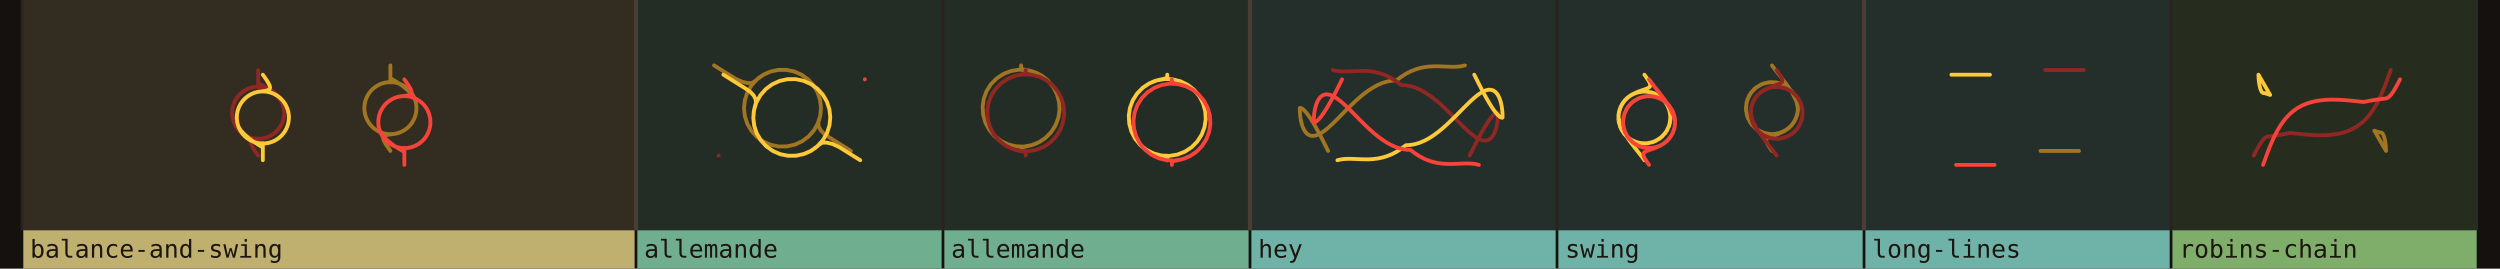
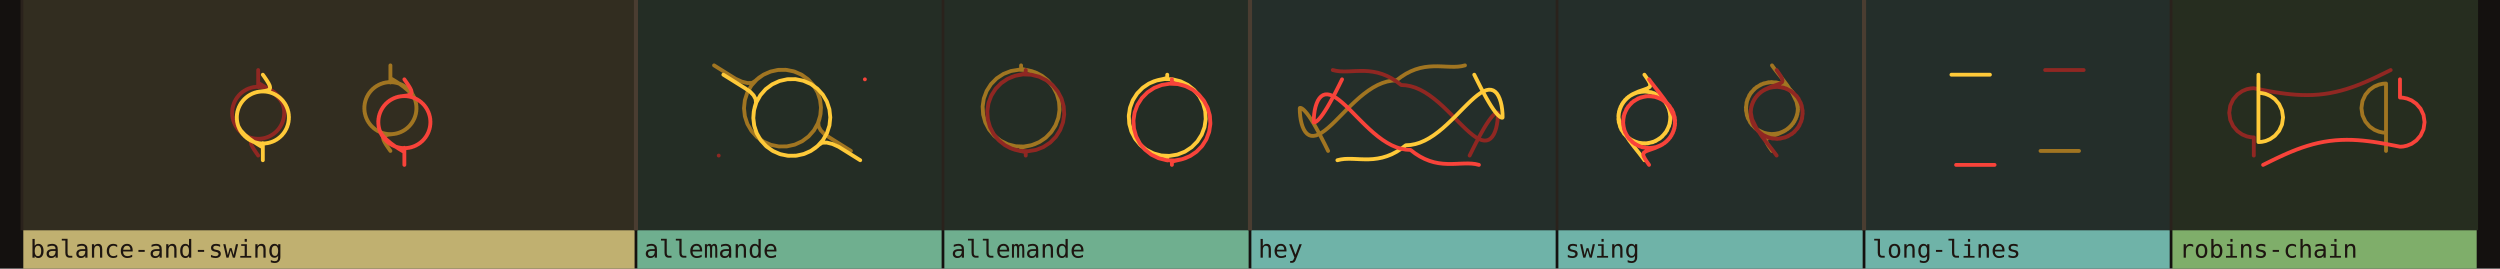
<svg xmlns="http://www.w3.org/2000/svg" viewBox="0 0 912 98" width="912" height="98" role="img">
  <rect width="912" height="98" fill="#14110f" />
  <svg x="8" y="0" width="224" height="84" viewBox="0 0 224 84">
    <rect width="224" height="84" fill="#c0b070" fill-opacity="0.18" />
    <path d="M134.42 23.85L134.42 24.13L134.42 24.83L134.42 25.8L134.42 26.86L134.42 27.85L134.42 28.61L134.42 29.25L134.42 29.75L134.42 30.04L134.42 30.09L134.42 30.09L134.42 30.09L134.42 30.09L134.42 30.07L134.42 29.79L134.42 29.28L134.42 28.66L134.42 27.98L134.42 27.38L134.42 26.97L134.42 26.85L134.42 26.85L134.42 26.85L134.42 26.85L134.42 26.85L134.42 26.85L134.42 26.85L134.42 26.85L134.42 27.12L134.42 27.69L134.42 28.27L134.42 28.53L134.66 28.67L135.32 29.05L136.36 29.68L137.72 30.57L139.33 31.73L141.01 33.16L142.5 34.77L143.41 36.33L143.81 37.87L143.94 39.62L143.74 41.39L143.22 43.1L142.38 44.68L141.26 46.07L139.91 47.24L138.36 48.12L136.67 48.71L134.9 48.96L133.12 48.89L131.38 48.48L129.74 47.75L128.28 46.73L127.03 45.46L126.03 43.97L125.34 42.32L124.96 40.58L124.92 38.79L125.21 37.03L125.82 35.35L126.74 33.82L127.93 32.48L129.35 31.4L130.94 30.59L132.66 30.1L134.44 29.93L136.21 30.1L137.93 30.6L139.52 31.42L140.93 32.51L142.12 33.85L143.03 35.39L143.64 37.07L143.92 38.83L143.87 40.62L143.49 42.36L142.78 44L141.79 45.49L140.53 46.76L139.06 47.77L137.42 48.49L135.68 48.89L133.9 48.96L132.13 48.7L130.45 48.11L128.9 47.21L127.55 46.05L126.44 44.65L125.61 43.06L125.09 41.36L124.9 39.58L125.04 37.8L125.52 36.08L126.3 34.47L127.38 33.04L128.7 31.84L130.22 30.91L131.89 30.27L133.65 29.96L135.44 29.99L137.19 30.34L138.84 31.02L140.34 32L141.63 33.23L142.66 34.69L143.41 36.31L143.84 38.05L143.93 39.83L143.7 41.6L143.13 43.3L142.26 44.86L141.11 46.23L139.73 47.36L138.16 48.21L136.51 48.74L134.96 48.97L133.6 49.13L132.57 49.39L131.96 49.78L131.77 50.34L131.92 51.06L132.33 51.91L132.88 52.82L133.46 53.68L133.96 54.4L134.3 54.88L134.42 55.06" fill="none" stroke="#a17521" stroke-width="1.4" stroke-linecap="round" stroke-linejoin="round" />
    <path d="M86.19 25.55L86.19 25.82L86.19 26.53L86.19 27.5L86.19 28.56L86.19 29.55L86.19 30.31L86.19 30.95L86.19 31.44L86.19 31.74L86.19 31.79L86.19 31.79L86.19 31.79L86.19 31.79L86.19 31.76L86.19 31.48L86.19 30.98L86.19 30.36L86.19 29.68L86.19 29.07L86.19 28.66L86.19 28.55L86.19 28.55L86.19 28.55L86.19 28.55L86.19 28.55L86.19 28.55L86.19 28.55L86.19 28.55L86.19 28.81L86.19 29.39L86.19 29.97L86.19 30.23L86.43 30.37L87.09 30.75L88.13 31.38L89.49 32.26L91.1 33.43L92.78 34.86L94.27 36.47L95.18 38.03L95.58 39.56L95.71 41.31L95.51 43.09L94.99 44.8L94.15 46.38L93.03 47.77L91.68 48.93L90.13 49.82L88.44 50.4L86.67 50.66L84.89 50.58L83.15 50.18L81.51 49.45L80.05 48.43L78.8 47.15L77.8 45.67L77.11 44.02L76.73 42.28L76.69 40.49L76.98 38.73L77.59 37.05L78.51 35.52L79.7 34.18L81.12 33.09L82.71 32.29L84.43 31.79L86.21 31.63L87.98 31.8L89.7 32.3L91.29 33.11L92.7 34.21L93.89 35.55L94.8 37.08L95.41 38.76L95.69 40.53L95.64 42.31L95.26 44.06L94.55 45.7L93.56 47.18L92.3 48.45L90.83 49.47L89.19 50.19L87.45 50.59L85.67 50.66L83.9 50.4L82.22 49.81L80.67 48.91L79.32 47.74L78.21 46.34L77.38 44.76L76.86 43.05L76.67 41.28L76.81 39.5L77.29 37.77L78.07 36.17L79.15 34.74L80.47 33.54L81.99 32.6L83.66 31.97L85.42 31.66L87.21 31.68L88.96 32.04L90.61 32.72L92.11 33.69L93.4 34.93L94.43 36.39L95.18 38.01L95.61 39.74L95.7 41.53L95.47 43.3L94.9 44.99L94.03 46.55L92.88 47.92L91.5 49.05L89.93 49.91L88.28 50.44L86.73 50.66L85.37 50.83L84.34 51.08L83.73 51.47L83.54 52.03L83.69 52.76L84.1 53.61L84.65 54.52L85.23 55.38L85.73 56.1L86.07 56.58L86.19 56.75" fill="none" stroke="#902722" stroke-width="1.4" stroke-linecap="round" stroke-linejoin="round" />
    <path d="M87.88 58.45L87.88 58.18L87.88 57.47L87.88 56.5L87.88 55.44L87.88 54.45L87.88 53.69L87.88 53.05L87.88 52.56L87.88 52.26L87.88 52.21L87.88 52.21L87.88 52.21L87.88 52.21L87.88 52.24L87.88 52.52L87.88 53.02L87.88 53.64L87.88 54.32L87.88 54.93L87.88 55.34L87.88 55.45L87.88 55.45L87.88 55.45L87.88 55.45L87.88 55.45L87.88 55.45L87.88 55.45L87.88 55.45L87.88 55.19L87.88 54.61L87.88 54.03L87.88 53.77L87.65 53.63L86.98 53.25L85.95 52.62L84.58 51.74L82.97 50.57L81.29 49.14L79.8 47.53L78.89 45.97L78.5 44.44L78.36 42.69L78.56 40.91L79.09 39.2L79.92 37.62L81.04 36.23L82.4 35.07L83.95 34.18L85.63 33.6L87.4 33.34L89.19 33.42L90.93 33.82L92.56 34.55L94.03 35.57L95.28 36.85L96.27 38.33L96.96 39.98L97.34 41.72L97.38 43.51L97.09 45.27L96.48 46.95L95.56 48.48L94.37 49.82L92.96 50.91L91.36 51.71L89.65 52.21L87.87 52.37L86.09 52.2L84.37 51.7L82.78 50.89L81.37 49.79L80.19 48.45L79.28 46.92L78.67 45.24L78.38 43.47L78.43 41.69L78.82 39.94L79.52 38.3L80.52 36.82L81.77 35.55L83.24 34.53L84.88 33.81L86.62 33.41L88.4 33.34L90.17 33.6L91.86 34.19L93.4 35.09L94.76 36.26L95.87 37.66L96.7 39.24L97.22 40.95L97.41 42.72L97.26 44.5L96.79 46.23L96 47.83L94.93 49.26L93.61 50.46L92.08 51.4L90.41 52.03L88.65 52.34L86.87 52.32L85.12 51.96L83.46 51.28L81.97 50.31L80.68 49.07L79.64 47.61L78.9 45.99L78.47 44.26L78.37 42.47L78.61 40.7L79.17 39.01L80.04 37.45L81.19 36.08L82.57 34.95L84.14 34.09L85.79 33.56L87.34 33.34L88.7 33.17L89.73 32.92L90.34 32.53L90.54 31.97L90.38 31.24L89.97 30.39L89.42 29.48L88.85 28.62L88.35 27.9L88.01 27.42L87.88 27.25" fill="none" stroke="#ffca39" stroke-width="1.4" stroke-linecap="round" stroke-linejoin="round" />
    <path d="M139.51 60.15L139.51 59.87L139.51 59.17L139.51 58.2L139.51 57.14L139.51 56.15L139.51 55.39L139.51 54.75L139.51 54.25L139.51 53.96L139.51 53.91L139.51 53.91L139.51 53.91L139.51 53.91L139.51 53.93L139.51 54.21L139.51 54.72L139.51 55.34L139.51 56.02L139.51 56.62L139.51 57.03L139.51 57.15L139.51 57.15L139.51 57.15L139.51 57.15L139.51 57.15L139.51 57.15L139.51 57.15L139.51 57.15L139.51 56.88L139.51 56.31L139.51 55.73L139.51 55.47L139.27 55.33L138.61 54.95L137.57 54.32L136.2 53.43L134.6 52.27L132.91 50.84L131.43 49.23L130.51 47.67L130.12 46.13L129.99 44.38L130.19 42.61L130.71 40.9L131.55 39.32L132.66 37.93L134.02 36.76L135.57 35.88L137.26 35.29L139.03 35.04L140.81 35.11L142.55 35.52L144.18 36.25L145.65 37.27L146.9 38.54L147.89 40.03L148.59 41.68L148.97 43.42L149.01 45.21L148.72 46.97L148.1 48.65L147.19 50.18L146 51.52L144.58 52.6L142.99 53.41L141.27 53.9L139.49 54.07L137.71 53.9L136 53.4L134.41 52.58L132.99 51.49L131.81 50.15L130.9 48.61L130.29 46.93L130.01 45.17L130.06 43.38L130.44 41.64L131.14 40L132.14 38.51L133.4 37.24L134.87 36.23L136.5 35.51L138.24 35.11L140.03 35.04L141.8 35.3L143.48 35.89L145.03 36.79L146.38 37.95L147.49 39.35L148.32 40.94L148.84 42.64L149.03 44.42L148.89 46.2L148.41 47.92L147.62 49.53L146.55 50.96L145.23 52.16L143.71 53.09L142.04 53.73L140.28 54.04L138.49 54.01L136.74 53.66L135.09 52.98L133.59 52L132.3 50.77L131.27 49.31L130.52 47.69L130.09 45.95L129.99 44.17L130.23 42.4L130.8 40.7L131.67 39.14L132.81 37.77L134.2 36.64L135.77 35.79L137.41 35.26L138.96 35.03L140.33 34.87L141.36 34.61L141.96 34.22L142.16 33.66L142.01 32.94L141.6 32.09L141.05 31.18L140.47 30.32L139.97 29.6L139.63 29.12L139.51 28.94" fill="none" stroke="#f8433a" stroke-width="1.4" stroke-linecap="round" stroke-linejoin="round" />
  </svg>
  <path d="M8 0L8 84" stroke="#2a221c" stroke-width="1" fill="none" />
  <svg x="8" y="84" width="224" height="14" viewBox="0 0 224 14">
    <rect x="0.5" width="223" height="14" fill="#c0b070" />
    <text x="3" y="10" fill="#1d1510" font-size="9" font-family="ui-monospace, Menlo, monospace">balance-and-swing</text>
  </svg>
  <svg x="232" y="0" width="112" height="84" viewBox="0 0 112 84">
    <rect width="112" height="84" fill="#6faf8f" fill-opacity="0.18" />
    <path d="M78.42 55.06L78.08 54.84L77.16 54.27L75.79 53.41L74.11 52.36L72.27 51.21L70.4 50.04L68.68 48.87L67.41 47.53L66.65 46.16L66.51 44.79L66.95 43.34L67.35 41.5L67.49 39.26L67.21 36.65L66.34 33.87L64.89 31.3L62.93 29.09L60.56 27.34L57.87 26.13L54.99 25.5L52.04 25.48L49.16 26.09L46.46 27.28L44.07 29.01L42.1 31.2L40.62 33.75L39.72 36.56L39.41 39.49L39.73 42.42L40.65 45.22L42.14 47.77L44.12 49.95L46.52 51.66L49.22 52.84L52.11 53.43L55.06 53.4L57.94 52.76L60.62 51.53L62.98 49.77L64.93 47.55L66.36 44.98L67.23 42.16L67.49 39.22L67.14 36.3L66.18 33.51L64.65 30.98L62.64 28.83L60.22 27.15L57.5 26.01L54.6 25.46L51.65 25.53L48.9 26.17L46.64 27.18L44.88 28.33L43.58 29.47L42.38 30.25L40.69 30.3L38.6 29.78L36.35 28.75L34.13 27.38L32.01 26.05L30.21 24.93L28.96 24.14L28.49 23.85" fill="none" stroke="#a17521" stroke-width="1.4" stroke-linecap="round" stroke-linejoin="round" />
    <path d="M30.19 56.75L30.19 56.75L30.19 56.75L30.19 56.75L30.19 56.75L30.19 56.75L30.19 56.75L30.19 56.75L30.19 56.75L30.19 56.75L30.19 56.75L30.19 56.75L30.19 56.75L30.19 56.75L30.19 56.75L30.19 56.75L30.19 56.75L30.19 56.75L30.19 56.75L30.19 56.75L30.19 56.75L30.19 56.75L30.19 56.75L30.19 56.75L30.19 56.75L30.19 56.75L30.19 56.75L30.19 56.75L30.19 56.75L30.19 56.75L30.19 56.75L30.19 56.75L30.19 56.75L30.19 56.75L30.19 56.75L30.19 56.75L30.19 56.75L30.19 56.75L30.19 56.75L30.19 56.75L30.19 56.75L30.19 56.75L30.19 56.75L30.19 56.75L30.19 56.75L30.19 56.75L30.19 56.75L30.19 56.75L30.19 56.75L30.19 56.75L30.19 56.75L30.19 56.75L30.19 56.75L30.19 56.75L30.19 56.75L30.19 56.75L30.19 56.75L30.19 56.75L30.19 56.75L30.19 56.75L30.19 56.75L30.19 56.75L30.19 56.75L30.19 56.75L30.19 56.75" fill="none" stroke="#902722" stroke-width="1.4" stroke-linecap="round" stroke-linejoin="round" />
    <path d="M31.88 27.25L32.22 27.46L33.15 28.04L34.52 28.89L36.19 29.94L38.04 31.09L39.91 32.26L41.62 33.43L42.9 34.77L43.65 36.15L43.79 37.51L43.35 38.96L42.96 40.8L42.81 43.05L43.09 45.65L43.97 48.43L45.42 51L47.37 53.21L49.74 54.96L52.43 56.18L55.31 56.81L58.26 56.82L61.14 56.22L63.84 55.03L66.23 53.3L68.21 51.11L69.68 48.55L70.59 45.75L70.89 42.81L70.57 39.88L69.65 37.08L68.17 34.54L66.18 32.36L63.78 30.64L61.08 29.46L58.19 28.87L55.24 28.9L52.37 29.54L49.69 30.77L47.32 32.53L45.38 34.75L43.94 37.32L43.07 40.14L42.81 43.08L43.17 46.01L44.13 48.79L45.65 51.32L47.66 53.47L50.09 55.15L52.8 56.3L55.7 56.84L58.65 56.77L61.41 56.13L63.66 55.13L65.42 53.97L66.73 52.83L67.93 52.05L69.61 52.01L71.7 52.53L73.95 53.55L76.17 54.93L78.29 56.25L80.1 57.38L81.34 58.16L81.81 58.45" fill="none" stroke="#ffca39" stroke-width="1.4" stroke-linecap="round" stroke-linejoin="round" />
    <path d="M83.51 28.94L83.51 28.94L83.51 28.94L83.51 28.94L83.51 28.94L83.51 28.94L83.51 28.94L83.51 28.94L83.51 28.94L83.51 28.94L83.51 28.94L83.51 28.94L83.51 28.94L83.51 28.94L83.51 28.94L83.51 28.94L83.51 28.94L83.51 28.94L83.51 28.94L83.51 28.94L83.51 28.94L83.51 28.94L83.51 28.94L83.51 28.94L83.51 28.94L83.51 28.94L83.51 28.94L83.51 28.94L83.51 28.94L83.51 28.94L83.51 28.94L83.51 28.94L83.51 28.94L83.51 28.94L83.51 28.94L83.51 28.94L83.51 28.94L83.51 28.94L83.51 28.94L83.51 28.94L83.51 28.94L83.51 28.94L83.51 28.94L83.51 28.94L83.51 28.94L83.51 28.94L83.51 28.94L83.51 28.94L83.51 28.94L83.51 28.94L83.51 28.94L83.51 28.94L83.51 28.94L83.51 28.94L83.51 28.94L83.51 28.94L83.51 28.94L83.51 28.94L83.51 28.94L83.51 28.94L83.51 28.94L83.51 28.94L83.51 28.94L83.51 28.94L83.51 28.94" fill="none" stroke="#f8433a" stroke-width="1.4" stroke-linecap="round" stroke-linejoin="round" />
  </svg>
  <path d="M232 0L232 84" stroke="#2a221c" stroke-width="1" fill="none" />
  <svg x="232" y="84" width="112" height="14" viewBox="0 0 112 14">
    <rect x="0.5" width="111" height="14" fill="#6faf8f" />
    <text x="3" y="10" fill="#1d1510" font-size="9" font-family="ui-monospace, Menlo, monospace">allemande</text>
  </svg>
  <svg x="344" y="0" width="112" height="84" viewBox="0 0 112 84">
    <rect width="112" height="84" fill="#6faf8f" fill-opacity="0.18" />
    <path d="M28.49 23.85L28.49 23.89L28.49 24L28.49 24.17L28.49 24.37L28.49 24.59L28.49 24.81L28.56 25.02L28.97 25.21L29.74 25.39L30.87 25.61L32.35 25.95L34.12 26.59L36.1 27.65L38.16 29.27L40.06 31.49L41.46 34.08L42.3 36.91L42.53 39.85L42.14 42.77L41.14 45.55L39.59 48.05L37.55 50.18L35.11 51.84L32.38 52.95L29.47 53.46L26.53 53.36L23.67 52.64L21.02 51.34L18.7 49.52L16.82 47.26L15.44 44.65L14.65 41.81L14.46 38.86L14.89 35.95L15.93 33.18L17.51 30.7L19.58 28.6L22.05 26.98L24.79 25.91L27.7 25.43L30.65 25.58L33.5 26.34L36.13 27.67L38.42 29.53L40.27 31.82L41.61 34.45L42.37 37.3L42.51 40.24L42.04 43.15L40.97 45.9L39.35 48.36L37.34 50.36L35.29 51.74L33.38 52.62L31.72 53.12L30.38 53.41L29.39 53.64L28.76 53.87L28.5 54.12L28.49 54.38L28.49 54.64L28.49 54.85L28.49 55L28.49 55.06" fill="none" stroke="#a17521" stroke-width="1.4" stroke-linecap="round" stroke-linejoin="round" />
    <path d="M30.19 56.75L30.19 56.71L30.19 56.6L30.19 56.44L30.19 56.24L30.19 56.02L30.19 55.79L30.12 55.58L29.71 55.4L28.93 55.21L27.81 55L26.33 54.65L24.56 54.02L22.58 52.95L20.52 51.33L18.62 49.12L17.21 46.53L16.38 43.7L16.15 40.76L16.54 37.84L17.54 35.06L19.09 32.55L21.13 30.42L23.57 28.77L26.3 27.66L29.2 27.14L32.15 27.25L35.01 27.96L37.66 29.26L39.98 31.08L41.86 33.35L43.24 35.96L44.03 38.8L44.22 41.74L43.78 44.66L42.75 47.42L41.17 49.91L39.1 52.01L36.63 53.63L33.89 54.7L30.98 55.17L28.03 55.03L25.18 54.27L22.55 52.94L20.26 51.08L18.4 48.79L17.07 46.16L16.31 43.31L16.17 40.36L16.64 37.45L17.71 34.71L19.33 32.24L21.34 30.25L23.39 28.87L25.3 27.99L26.96 27.49L28.3 27.2L29.28 26.97L29.92 26.74L30.18 26.49L30.19 26.22L30.19 25.97L30.19 25.75L30.19 25.61L30.19 25.55" fill="none" stroke="#902722" stroke-width="1.4" stroke-linecap="round" stroke-linejoin="round" />
    <path d="M81.81 58.45L81.81 58.41L81.81 58.3L81.81 58.14L81.81 57.94L81.81 57.72L81.81 57.49L81.74 57.28L81.33 57.09L80.56 56.91L79.43 56.69L77.96 56.35L76.18 55.71L74.2 54.65L72.14 53.03L70.25 50.81L68.84 48.22L68 45.39L67.78 42.45L68.17 39.53L69.16 36.76L70.71 34.25L72.75 32.12L75.19 30.46L77.92 29.36L80.83 28.84L83.77 28.94L86.64 29.66L89.28 30.96L91.6 32.78L93.49 35.05L94.86 37.66L95.66 40.5L95.84 43.44L95.41 46.36L94.38 49.12L92.79 51.6L90.72 53.7L88.26 55.32L85.51 56.39L82.6 56.87L79.65 56.72L76.8 55.97L74.18 54.63L71.88 52.78L70.03 50.49L68.69 47.86L67.94 45.01L67.79 42.06L68.27 39.15L69.34 36.4L70.96 33.94L72.96 31.94L75.01 30.56L76.92 29.68L78.58 29.18L79.92 28.9L80.91 28.67L81.54 28.44L81.8 28.19L81.81 27.92L81.81 27.67L81.81 27.45L81.81 27.3L81.81 27.25" fill="none" stroke="#ffca39" stroke-width="1.4" stroke-linecap="round" stroke-linejoin="round" />
    <path d="M83.51 28.94L83.51 28.98L83.51 29.09L83.51 29.26L83.51 29.46L83.51 29.68L83.51 29.9L83.58 30.11L83.99 30.3L84.76 30.48L85.89 30.7L87.37 31.04L89.14 31.68L91.12 32.74L93.18 34.36L95.07 36.58L96.48 39.17L97.32 42L97.55 44.94L97.15 47.86L96.16 50.64L94.61 53.15L92.57 55.27L90.13 56.93L87.4 58.04L84.49 58.55L81.55 58.45L78.69 57.73L76.04 56.44L73.72 54.61L71.83 52.35L70.46 49.74L69.67 46.9L69.48 43.95L69.91 41.04L70.94 38.28L72.53 35.79L74.6 33.69L77.06 32.07L79.81 31L82.72 30.53L85.67 30.67L88.52 31.43L91.15 32.76L93.44 34.62L95.29 36.91L96.63 39.54L97.38 42.39L97.53 45.33L97.06 48.24L95.98 50.99L94.36 53.45L92.36 55.45L90.31 56.83L88.4 57.71L86.74 58.21L85.4 58.5L84.41 58.73L83.78 58.96L83.52 59.21L83.51 59.47L83.51 59.73L83.51 59.94L83.51 60.09L83.51 60.15" fill="none" stroke="#f8433a" stroke-width="1.4" stroke-linecap="round" stroke-linejoin="round" />
  </svg>
  <path d="M344 0L344 84" stroke="#2a221c" stroke-width="1" fill="none" />
  <svg x="344" y="84" width="112" height="14" viewBox="0 0 112 14">
    <rect x="0.5" width="111" height="14" fill="#6faf8f" />
    <text x="3" y="10" fill="#1d1510" font-size="9" font-family="ui-monospace, Menlo, monospace">allemande</text>
  </svg>
  <svg x="456" y="0" width="112" height="84" viewBox="0 0 112 84">
    <rect width="112" height="84" fill="#6fb3a8" fill-opacity="0.18" />
    <path d="M28.49 55.06L27.3 52.66L26.16 50.44L25.1 48.41L24.1 46.59L23.17 44.98L22.32 43.6L21.54 42.43L20.84 41.47L20.21 40.72L19.67 40.15L19.21 39.76L18.83 39.51L18.53 39.39L18.32 39.36L18.19 39.39L18.15 39.45L18.19 40.94L18.32 42.4L18.53 43.79L18.83 45.09L19.21 46.26L19.67 47.29L20.21 48.15L20.84 48.82L21.54 49.29L22.32 49.55L23.17 49.58L24.1 49.4L25.1 49L26.16 48.4L27.3 47.6L28.49 46.63L29.75 45.5L31.06 44.24L32.42 42.87L33.84 41.43L35.3 39.95L36.81 38.46L38.36 36.99L39.94 35.57L41.56 34.24L43.21 33.02L44.88 31.94L46.57 31.02L48.27 30.29L49.99 29.75L51.72 29.42L53.45 29.31L55.19 28L56.91 26.9L58.63 26.02L60.34 25.33L62.03 24.82L63.7 24.48L65.35 24.28L66.96 24.19L68.55 24.18L70.1 24.23L71.6 24.3L73.07 24.35L74.48 24.37L75.85 24.31L77.16 24.15L78.42 23.85" fill="none" stroke="#a17521" stroke-width="1.4" stroke-linecap="round" stroke-linejoin="round" />
    <path d="M30.19 25.55L31.44 25.84L32.75 26.01L34.12 26.06L35.54 26.05L37 25.99L38.51 25.92L40.06 25.88L41.64 25.88L43.26 25.97L44.9 26.18L46.57 26.52L48.26 27.03L49.97 27.71L51.69 28.6L53.42 29.7L55.15 31.01L56.88 31.12L58.61 31.45L60.33 31.98L62.04 32.72L63.73 33.64L65.4 34.72L67.04 35.94L68.66 37.27L70.25 38.69L71.79 40.16L73.3 41.65L74.77 43.13L76.18 44.57L77.55 45.93L78.86 47.19L80.12 48.32L81.31 49.3L82.44 50.1L83.51 50.7L84.51 51.1L85.43 51.28L86.29 51.24L87.07 50.99L87.77 50.52L88.39 49.85L88.94 48.99L89.4 47.96L89.78 46.79L90.07 45.49L90.29 44.1L90.41 42.64L90.46 41.15L90.41 41.09L90.29 41.05L90.07 41.09L89.78 41.21L89.4 41.46L88.94 41.85L88.39 42.42L87.77 43.17L87.07 44.12L86.29 45.29L85.43 46.68L84.51 48.28L83.51 50.11L82.44 52.13L81.31 54.36L80.12 56.75" fill="none" stroke="#902722" stroke-width="1.4" stroke-linecap="round" stroke-linejoin="round" />
    <path d="M81.81 27.25L83.01 29.64L84.14 31.87L85.2 33.89L86.2 35.72L87.13 37.32L87.98 38.71L88.76 39.88L89.46 40.83L90.09 41.58L90.63 42.15L91.09 42.54L91.47 42.79L91.77 42.91L91.98 42.95L92.11 42.91L92.15 42.85L92.11 41.36L91.98 39.9L91.77 38.51L91.47 37.21L91.09 36.04L90.63 35.01L90.09 34.15L89.46 33.48L88.76 33.01L87.98 32.76L87.13 32.72L86.2 32.9L85.2 33.3L84.14 33.9L83.01 34.7L81.81 35.68L80.56 36.81L79.25 38.07L77.88 39.43L76.46 40.87L75 42.35L73.49 43.84L71.94 45.31L70.36 46.73L68.74 48.06L67.1 49.28L65.43 50.36L63.74 51.28L62.03 52.02L60.31 52.55L58.58 52.88L56.85 52.99L55.12 54.3L53.39 55.4L51.67 56.29L49.96 56.97L48.27 57.48L46.6 57.82L44.96 58.03L43.34 58.12L41.75 58.12L40.21 58.08L38.7 58.01L37.23 57.95L35.82 57.94L34.45 57.99L33.14 58.16L31.88 58.45" fill="none" stroke="#ffca39" stroke-width="1.4" stroke-linecap="round" stroke-linejoin="round" />
    <path d="M83.51 60.15L82.25 59.85L80.94 59.69L79.58 59.63L78.16 59.65L76.7 59.7L75.19 59.77L73.64 59.82L72.06 59.81L70.44 59.72L68.79 59.52L67.12 59.18L65.43 58.67L63.73 57.98L62.01 57.1L60.28 56L58.55 54.69L56.81 54.58L55.09 54.25L53.37 53.71L51.66 52.98L49.97 52.06L48.3 50.98L46.65 49.76L45.04 48.43L43.45 47.01L41.9 45.54L40.4 44.05L38.93 42.57L37.52 41.13L36.15 39.76L34.84 38.5L33.58 37.37L32.39 36.4L31.26 35.6L30.19 35L29.19 34.6L28.26 34.42L27.41 34.45L26.63 34.71L25.93 35.18L25.31 35.85L24.76 36.71L24.3 37.74L23.92 38.91L23.62 40.21L23.41 41.6L23.28 43.06L23.24 44.55L23.28 44.61L23.41 44.64L23.62 44.61L23.92 44.49L24.3 44.24L24.76 43.85L25.31 43.28L25.93 42.53L26.63 41.57L27.41 40.4L28.26 39.02L29.19 37.41L30.19 35.59L31.26 33.56L32.39 31.34L33.58 28.94" fill="none" stroke="#f8433a" stroke-width="1.4" stroke-linecap="round" stroke-linejoin="round" />
  </svg>
  <path d="M456 0L456 84" stroke="#2a221c" stroke-width="1" fill="none" />
  <svg x="456" y="84" width="112" height="14" viewBox="0 0 112 14">
    <rect x="0.5" width="111" height="14" fill="#6fb3a8" />
    <text x="3" y="10" fill="#1d1510" font-size="9" font-family="ui-monospace, Menlo, monospace">hey</text>
  </svg>
  <svg x="568" y="0" width="112" height="84" viewBox="0 0 112 84">
    <rect width="112" height="84" fill="#6fb3a8" fill-opacity="0.18" />
    <path d="M78.42 23.85L78.66 24.19L79.35 25.13L80.48 26.59L82.04 28.56L83.92 31.04L85.85 33.97L87.38 37.12L87.93 39.97L87.44 42.49L86.15 45.01L84.13 47.07L81.59 48.43L78.75 48.97L75.88 48.63L73.25 47.45L71.09 45.53L69.6 43.06L68.93 40.25L69.13 37.37L70.18 34.68L71.99 32.43L74.39 30.82L77.16 30.01L80.05 30.07L82.79 30.99L85.12 32.69L86.84 35.01L87.79 37.74L87.87 40.63L87.08 43.41L85.5 45.82L83.26 47.65L80.58 48.73L77.7 48.95L74.89 48.3L72.4 46.84L70.47 44.69L69.26 42.07L68.9 39.2L69.41 36.36L70.75 33.81L72.8 31.77L75.36 30.44L78.2 29.93L81.07 30.31L83.69 31.52L85.82 33.47L87.28 35.96L87.92 38.78L87.68 41.66L86.6 44.33L84.83 46.5L82.74 47.94L80.56 48.92L78.65 49.59L77.26 50.09L76.49 50.61L76.26 51.23L76.46 51.99L76.91 52.84L77.46 53.68L77.96 54.4L78.3 54.88L78.42 55.06" fill="none" stroke="#a17521" stroke-width="1.4" stroke-linecap="round" stroke-linejoin="round" />
    <path d="M80.12 56.75L79.88 56.41L79.19 55.48L78.05 54.01L76.49 52.04L74.61 49.57L72.68 46.64L71.15 43.48L70.61 40.63L71.09 38.12L72.38 35.6L74.4 33.53L76.95 32.17L79.79 31.63L82.65 31.97L85.29 33.16L87.45 35.07L88.93 37.55L89.6 40.36L89.41 43.24L88.35 45.93L86.54 48.18L84.14 49.78L81.37 50.59L78.48 50.53L75.74 49.61L73.41 47.91L71.69 45.59L70.75 42.86L70.67 39.98L71.45 37.2L73.03 34.78L75.27 32.95L77.95 31.88L80.83 31.66L83.64 32.31L86.13 33.77L88.07 35.91L89.27 38.54L89.63 41.4L89.12 44.24L87.78 46.8L85.74 48.84L83.17 50.17L80.33 50.67L77.47 50.3L74.85 49.08L72.71 47.14L71.26 44.64L70.62 41.83L70.85 38.95L71.94 36.27L73.71 34.11L75.79 32.66L77.97 31.69L79.89 31.02L81.27 30.51L82.05 30L82.27 29.37L82.07 28.61L81.62 27.77L81.07 26.92L80.58 26.21L80.24 25.72L80.12 25.55" fill="none" stroke="#902722" stroke-width="1.4" stroke-linecap="round" stroke-linejoin="round" />
    <path d="M31.88 58.45L31.65 58.11L30.96 57.18L29.82 55.71L28.26 53.74L26.38 51.26L24.45 48.34L22.92 45.18L22.38 42.33L22.86 39.82L24.15 37.29L26.17 35.23L28.72 33.87L31.56 33.33L34.42 33.67L37.06 34.85L39.22 36.77L40.7 39.25L41.37 42.06L41.18 44.94L40.12 47.63L38.31 49.87L35.91 51.48L33.14 52.29L30.25 52.23L27.51 51.31L25.18 49.61L23.46 47.29L22.52 44.56L22.44 41.67L23.22 38.9L24.8 36.48L27.04 34.65L29.72 33.58L32.6 33.35L35.41 34L37.9 35.47L39.84 37.61L41.04 40.23L41.4 43.1L40.89 45.94L39.55 48.5L37.51 50.54L34.94 51.87L32.1 52.37L29.24 51.99L26.62 50.78L24.48 48.84L23.03 46.34L22.39 43.53L22.62 40.65L23.71 37.97L25.48 35.8L27.56 34.36L29.74 33.38L31.66 32.72L33.04 32.21L33.82 31.7L34.04 31.07L33.84 30.31L33.39 29.46L32.84 28.62L32.35 27.9L32.01 27.42L31.88 27.25" fill="none" stroke="#ffca39" stroke-width="1.4" stroke-linecap="round" stroke-linejoin="round" />
    <path d="M33.58 28.94L33.82 29.28L34.51 30.22L35.64 31.68L37.2 33.65L39.08 36.13L41.02 39.06L42.54 42.22L43.09 45.07L42.61 47.58L41.32 50.1L39.3 52.16L36.75 53.53L33.91 54.06L31.04 53.72L28.41 52.54L26.25 50.62L24.77 48.15L24.09 45.34L24.29 42.46L25.34 39.77L27.15 37.52L29.56 35.92L32.33 35.11L35.22 35.16L37.95 36.09L40.29 37.78L42.01 40.1L42.95 42.83L43.03 45.72L42.25 48.5L40.66 50.91L38.43 52.74L35.75 53.82L32.87 54.04L30.06 53.39L27.57 51.93L25.63 49.78L24.43 47.16L24.06 44.3L24.58 41.45L25.92 38.9L27.96 36.86L30.52 35.53L33.37 35.03L36.23 35.4L38.85 36.61L40.99 38.56L42.44 41.05L43.08 43.87L42.85 46.75L41.76 49.42L39.99 51.59L37.91 53.03L35.72 54.01L33.81 54.68L32.43 55.19L31.65 55.7L31.43 56.32L31.62 57.08L32.08 57.93L32.62 58.77L33.12 59.49L33.46 59.97L33.58 60.15" fill="none" stroke="#f8433a" stroke-width="1.4" stroke-linecap="round" stroke-linejoin="round" />
  </svg>
  <path d="M568 0L568 84" stroke="#2a221c" stroke-width="1" fill="none" />
  <svg x="568" y="84" width="112" height="14" viewBox="0 0 112 14">
    <rect x="0.5" width="111" height="14" fill="#6fb3a8" />
    <text x="3" y="10" fill="#1d1510" font-size="9" font-family="ui-monospace, Menlo, monospace">swing</text>
  </svg>
  <svg x="680" y="0" width="112" height="84" viewBox="0 0 112 84">
    <rect width="112" height="84" fill="#6fb3a8" fill-opacity="0.18" />
    <path d="M78.42 55.06L78.38 55.06L78.28 55.06L78.12 55.06L77.88 55.06L77.59 55.06L77.23 55.06L76.82 55.06L76.36 55.06L75.85 55.06L75.3 55.06L74.71 55.06L74.08 55.06L73.44 55.06L72.77 55.06L72.09 55.06L71.4 55.06L70.71 55.06L70.03 55.06L69.36 55.06L68.71 55.06L68.09 55.06L67.5 55.06L66.94 55.06L66.43 55.06L65.97 55.06L65.56 55.06L65.2 55.06L64.91 55.06L64.68 55.06L64.51 55.06L64.41 55.06L64.38 55.06L64.41 55.06L64.51 55.06L64.68 55.06L64.91 55.06L65.2 55.06L65.56 55.06L65.97 55.06L66.43 55.06L66.94 55.06L67.5 55.06L68.09 55.06L68.71 55.06L69.36 55.06L70.03 55.06L70.71 55.06L71.4 55.06L72.09 55.06L72.77 55.06L73.44 55.06L74.08 55.06L74.71 55.06L75.3 55.06L75.85 55.06L76.36 55.06L76.82 55.06L77.23 55.06L77.59 55.06L77.88 55.06L78.12 55.06L78.28 55.06L78.38 55.06L78.42 55.06" fill="none" stroke="#a17521" stroke-width="1.4" stroke-linecap="round" stroke-linejoin="round" />
    <path d="M80.12 25.55L80.08 25.55L79.98 25.55L79.81 25.55L79.58 25.55L79.29 25.55L78.93 25.55L78.52 25.55L78.06 25.55L77.55 25.55L76.99 25.55L76.4 25.55L75.78 25.55L75.13 25.55L74.46 25.55L73.78 25.55L73.09 25.55L72.41 25.55L71.72 25.55L71.06 25.55L70.41 25.55L69.78 25.55L69.19 25.55L68.64 25.55L68.13 25.55L67.67 25.55L67.26 25.55L66.9 25.55L66.61 25.55L66.38 25.55L66.21 25.55L66.11 25.55L66.07 25.55L66.11 25.55L66.21 25.55L66.38 25.55L66.61 25.55L66.9 25.55L67.26 25.55L67.67 25.55L68.13 25.55L68.64 25.55L69.19 25.55L69.78 25.55L70.41 25.55L71.06 25.55L71.72 25.55L72.41 25.55L73.09 25.55L73.78 25.55L74.46 25.55L75.13 25.55L75.78 25.55L76.4 25.55L76.99 25.55L77.55 25.55L78.06 25.55L78.52 25.55L78.93 25.55L79.29 25.55L79.58 25.55L79.81 25.55L79.98 25.55L80.08 25.55L80.12 25.55" fill="none" stroke="#902722" stroke-width="1.4" stroke-linecap="round" stroke-linejoin="round" />
    <path d="M31.88 27.25L31.92 27.25L32.02 27.25L32.19 27.25L32.42 27.25L32.71 27.25L33.07 27.25L33.48 27.25L33.94 27.25L34.45 27.25L35.01 27.25L35.6 27.25L36.22 27.25L36.87 27.25L37.54 27.25L38.22 27.25L38.91 27.25L39.59 27.25L40.28 27.25L40.94 27.25L41.59 27.25L42.22 27.25L42.81 27.25L43.36 27.25L43.87 27.25L44.33 27.25L44.74 27.25L45.1 27.25L45.39 27.25L45.62 27.25L45.79 27.25L45.89 27.25L45.93 27.25L45.89 27.25L45.79 27.25L45.62 27.25L45.39 27.25L45.1 27.25L44.74 27.25L44.33 27.25L43.87 27.25L43.36 27.25L42.81 27.25L42.22 27.25L41.59 27.25L40.94 27.25L40.28 27.25L39.59 27.25L38.91 27.25L38.22 27.25L37.54 27.25L36.87 27.25L36.22 27.25L35.6 27.25L35.01 27.25L34.45 27.25L33.94 27.25L33.48 27.25L33.07 27.25L32.71 27.25L32.42 27.25L32.19 27.25L32.02 27.25L31.92 27.25L31.88 27.25" fill="none" stroke="#ffca39" stroke-width="1.4" stroke-linecap="round" stroke-linejoin="round" />
    <path d="M33.58 60.15L33.62 60.15L33.72 60.15L33.88 60.15L34.12 60.15L34.41 60.15L34.77 60.15L35.18 60.15L35.64 60.15L36.15 60.15L36.7 60.15L37.29 60.15L37.92 60.15L38.56 60.15L39.23 60.15L39.91 60.15L40.6 60.15L41.29 60.15L41.97 60.15L42.64 60.15L43.29 60.15L43.91 60.15L44.5 60.15L45.06 60.15L45.57 60.15L46.03 60.15L46.44 60.15L46.8 60.15L47.09 60.15L47.32 60.15L47.49 60.15L47.59 60.15L47.62 60.15L47.59 60.15L47.49 60.15L47.32 60.15L47.09 60.15L46.8 60.15L46.44 60.15L46.03 60.15L45.57 60.15L45.06 60.15L44.5 60.15L43.91 60.15L43.29 60.15L42.64 60.15L41.97 60.15L41.29 60.15L40.6 60.15L39.91 60.15L39.23 60.15L38.56 60.15L37.92 60.15L37.29 60.15L36.7 60.15L36.15 60.15L35.64 60.15L35.18 60.15L34.77 60.15L34.41 60.15L34.12 60.15L33.88 60.15L33.72 60.15L33.62 60.15L33.58 60.15" fill="none" stroke="#f8433a" stroke-width="1.4" stroke-linecap="round" stroke-linejoin="round" />
  </svg>
  <path d="M680 0L680 84" stroke="#2a221c" stroke-width="1" fill="none" />
  <svg x="680" y="84" width="112" height="14" viewBox="0 0 112 14">
    <rect x="0.5" width="111" height="14" fill="#6fb3a8" />
    <text x="3" y="10" fill="#1d1510" font-size="9" font-family="ui-monospace, Menlo, monospace">long-lines</text>
  </svg>
  <svg x="792" y="0" width="112" height="84" viewBox="0 0 112 84">
    <rect width="112" height="84" fill="#7fae6a" fill-opacity="0.18" />
-     <path d="M78.42 55.06L78.42 55.06L78.42 55.06L78.42 55.06L78.42 55.06L78.42 55.06L78.42 55.06L78.42 55.06L78.42 55.06L78.42 55.06L78.42 55.06L78.42 55.06L78.42 55.06L78.42 55.06L78.42 55.06L78.42 55.06L78.42 55.06L78.42 55.06L78.42 55.06L78.38 54.99L78.27 54.8L78.1 54.51L77.88 54.12L77.61 53.66L77.31 53.14L76.98 52.57L76.64 51.97L76.29 51.36L75.93 50.75L75.59 50.15L75.26 49.58L74.96 49.06L74.69 48.6L74.47 48.21L74.3 47.92L74.19 47.73L74.15 47.66L74.17 47.67L74.22 47.69L74.3 47.72L74.41 47.77L74.54 47.82L74.7 47.87L74.87 47.94L75.06 48L75.26 48.06L75.47 48.13L75.69 48.19L75.91 48.24L76.14 48.29L76.36 48.34L76.59 48.38L76.81 48.41L77.05 48.56L77.31 48.93L77.56 49.49L77.79 50.17L77.99 50.95L78.14 51.77L78.26 52.59L78.34 53.36L78.38 54.03L78.41 54.57L78.42 54.93L78.42 55.06" fill="none" stroke="#a17521" stroke-width="1.4" stroke-linecap="round" stroke-linejoin="round" />
-     <path d="M80.12 25.55L80.07 25.67L79.95 26.01L79.75 26.57L79.48 27.33L79.14 28.27L78.73 29.38L78.26 30.64L77.72 32.02L77.11 33.5L76.43 35.05L75.66 36.64L74.81 38.23L73.87 39.8L72.82 41.32L71.67 42.75L70.41 44.06L69.03 45.24L67.56 46.28L65.98 47.15L64.31 47.87L62.58 48.43L60.79 48.84L58.97 49.11L57.14 49.27L55.34 49.34L53.57 49.33L51.88 49.27L50.28 49.17L48.81 49.05L47.47 48.92L46.3 48.8L45.3 48.69L44.5 48.61L43.91 48.54L43.54 48.5L43.42 48.48L43.37 48.49L43.23 48.52L43.01 48.57L42.71 48.64L42.33 48.71L41.9 48.8L41.4 48.89L40.86 48.99L40.26 49.1L39.64 49.2L38.98 49.31L38.29 49.41L37.59 49.51L36.88 49.6L36.17 49.68L35.47 49.76L34.8 49.96L34.18 50.38L33.59 50.97L33.03 51.7L32.49 52.51L31.98 53.36L31.5 54.21L31.07 55L30.71 55.7L30.43 56.26L30.25 56.62L30.19 56.75" fill="none" stroke="#902722" stroke-width="1.4" stroke-linecap="round" stroke-linejoin="round" />
-     <path d="M31.88 27.25L31.88 27.25L31.88 27.25L31.88 27.25L31.88 27.25L31.88 27.25L31.88 27.25L31.88 27.25L31.88 27.25L31.88 27.25L31.88 27.25L31.88 27.25L31.88 27.25L31.88 27.25L31.88 27.25L31.88 27.25L31.88 27.25L31.88 27.25L31.88 27.25L31.92 27.31L32.03 27.5L32.2 27.79L32.42 28.18L32.69 28.64L32.99 29.16L33.32 29.73L33.66 30.33L34.02 30.94L34.37 31.56L34.72 32.15L35.04 32.72L35.35 33.25L35.61 33.71L35.83 34.09L36 34.39L36.11 34.57L36.15 34.64L36.13 34.63L36.08 34.61L36 34.58L35.89 34.54L35.76 34.49L35.61 34.43L35.43 34.37L35.24 34.3L35.04 34.24L34.83 34.18L34.61 34.12L34.39 34.06L34.16 34.01L33.94 33.96L33.71 33.93L33.49 33.89L33.26 33.74L33 33.37L32.74 32.82L32.51 32.13L32.32 31.35L32.16 30.53L32.04 29.72L31.97 28.95L31.92 28.27L31.9 27.73L31.89 27.38L31.88 27.25" fill="none" stroke="#ffca39" stroke-width="1.4" stroke-linecap="round" stroke-linejoin="round" />
-     <path d="M33.58 60.15L33.62 60.03L33.75 59.68L33.95 59.12L34.22 58.37L34.56 57.42L34.97 56.31L35.44 55.06L35.98 53.68L36.59 52.2L37.27 50.65L38.03 49.06L38.89 47.47L39.83 45.89L40.88 44.38L42.03 42.95L43.29 41.64L44.66 40.45L46.14 39.42L47.72 38.54L49.38 37.83L51.12 37.27L52.91 36.86L54.73 36.58L56.55 36.42L58.36 36.36L60.12 36.37L61.82 36.43L63.41 36.53L64.89 36.65L66.23 36.78L67.4 36.9L68.4 37L69.2 37.09L69.79 37.16L70.15 37.2L70.28 37.21L70.33 37.2L70.47 37.17L70.69 37.12L70.99 37.06L71.36 36.99L71.8 36.9L72.29 36.8L72.84 36.7L73.43 36.6L74.06 36.49L74.72 36.39L75.41 36.29L76.11 36.19L76.81 36.1L77.53 36.01L78.23 35.94L78.9 35.74L79.52 35.32L80.11 34.73L80.67 34L81.21 33.19L81.72 32.33L82.19 31.49L82.62 30.69L82.99 30L83.27 29.44L83.45 29.08L83.51 28.94" fill="none" stroke="#f8433a" stroke-width="1.4" stroke-linecap="round" stroke-linejoin="round" />
+     <path d="M78.42 55.06L78.42 55L78.42 54.84L78.42 54.57L78.42 54.21L78.42 53.77L78.42 53.24L78.42 52.63L78.42 51.96L78.42 51.22L78.42 50.42L78.42 49.58L78.42 48.69L78.42 47.76L78.42 46.8L78.42 45.81L78.42 44.81L78.42 43.79L78.42 42.77L78.42 41.75L78.42 40.73L78.42 39.73L78.42 38.74L78.42 37.78L78.42 36.85L78.42 35.96L78.42 35.12L78.42 34.32L78.42 33.58L78.42 32.91L78.42 32.3L78.42 31.77L78.42 31.33L78.42 30.97L78.42 30.7L78.42 30.54L78.42 30.48L78.1 30.49L77.21 30.56L75.85 30.86L74.19 31.54L72.44 32.76L70.9 34.56L69.83 36.86L69.45 39.45L69.83 42.05L70.9 44.35L72.44 46.15L74.19 47.37L75.85 48.05L77.21 48.34L78.1 48.42L78.42 48.43L78.42 48.56L78.42 48.92L78.42 49.46L78.42 50.14L78.42 50.92L78.42 51.74L78.42 52.56L78.42 53.34L78.42 54.02L78.42 54.57L78.42 54.93L78.42 55.06" fill="none" stroke="#a17521" stroke-width="1.4" stroke-linecap="round" stroke-linejoin="round" />
+     <path d="M80.12 25.55L80.01 25.6L79.69 25.76L79.18 26.01L78.48 26.36L77.61 26.79L76.58 27.29L75.41 27.86L74.09 28.48L72.65 29.14L71.1 29.82L69.44 30.52L67.69 31.21L65.86 31.87L63.96 32.49L62 33.05L59.99 33.54L57.94 33.96L55.87 34.28L53.79 34.51L51.7 34.65L49.63 34.69L47.59 34.66L45.6 34.56L43.65 34.4L41.79 34.19L40.01 33.95L38.33 33.7L36.77 33.43L35.34 33.18L34.05 32.94L32.93 32.72L31.98 32.53L31.21 32.38L30.65 32.27L30.31 32.2L30.19 32.18L29.87 32.19L28.98 32.26L27.62 32.55L25.96 33.24L24.21 34.46L22.67 36.26L21.6 38.56L21.22 41.15L21.6 43.74L22.67 46.04L24.21 47.84L25.96 49.06L27.62 49.75L28.98 50.04L29.87 50.12L30.19 50.12L30.19 50.25L30.19 50.61L30.19 51.16L30.19 51.84L30.19 52.62L30.19 53.44L30.19 54.26L30.19 55.03L30.19 55.72L30.19 56.26L30.19 56.62L30.19 56.75" fill="none" stroke="#902722" stroke-width="1.4" stroke-linecap="round" stroke-linejoin="round" />
+     <path d="M31.88 27.25L31.88 27.3L31.88 27.47L31.88 27.73L31.88 28.09L31.88 28.54L31.88 29.07L31.88 29.67L31.88 30.35L31.88 31.09L31.88 31.88L31.88 32.73L31.88 33.62L31.88 34.55L31.88 35.5L31.88 36.49L31.88 37.49L31.88 38.51L31.88 39.53L31.88 40.56L31.88 41.57L31.88 42.58L31.88 43.56L31.88 44.52L31.88 45.45L31.88 46.34L31.88 47.18L31.88 47.98L31.88 48.72L31.88 49.39L31.88 50L31.88 50.53L31.88 50.98L31.88 51.34L31.88 51.6L31.88 51.76L31.88 51.82L32.2 51.81L33.09 51.74L34.45 51.45L36.11 50.76L37.86 49.54L39.4 47.74L40.47 45.44L40.86 42.85L40.47 40.26L39.4 37.96L37.86 36.16L36.11 34.94L34.45 34.25L33.09 33.96L32.2 33.88L31.88 33.88L31.88 33.75L31.88 33.39L31.88 32.84L31.88 32.16L31.88 31.38L31.88 30.56L31.88 29.74L31.88 28.97L31.88 28.28L31.88 27.74L31.88 27.38L31.88 27.25" fill="none" stroke="#ffca39" stroke-width="1.4" stroke-linecap="round" stroke-linejoin="round" />
+     <path d="M33.58 60.15L33.69 60.09L34.01 59.94L34.52 59.68L35.22 59.34L36.09 58.91L37.11 58.41L38.29 57.84L39.61 57.22L41.04 56.56L42.6 55.87L44.25 55.18L46 54.49L47.83 53.83L49.74 53.21L51.7 52.64L53.71 52.15L55.75 51.74L57.83 51.42L59.91 51.19L61.99 51.05L64.06 51L66.1 51.03L68.1 51.14L70.04 51.3L71.91 51.51L73.69 51.74L75.37 52L76.93 52.26L78.36 52.52L79.65 52.76L80.77 52.98L81.72 53.16L82.48 53.31L83.04 53.42L83.39 53.49L83.51 53.52L83.83 53.51L84.72 53.44L86.07 53.14L87.74 52.46L89.48 51.24L91.03 49.44L92.1 47.14L92.48 44.55L92.1 41.95L91.03 39.65L89.48 37.85L87.74 36.63L86.07 35.95L84.72 35.66L83.83 35.58L83.51 35.57L83.51 35.44L83.51 35.08L83.51 34.54L83.51 33.86L83.51 33.08L83.51 32.26L83.51 31.44L83.51 30.66L83.51 29.98L83.51 29.43L83.51 29.07L83.51 28.94" fill="none" stroke="#f8433a" stroke-width="1.4" stroke-linecap="round" stroke-linejoin="round" />
  </svg>
  <path d="M792 0L792 84" stroke="#2a221c" stroke-width="1" fill="none" />
  <svg x="792" y="84" width="112" height="14" viewBox="0 0 112 14">
    <rect x="0.5" width="111" height="14" fill="#7fae6a" />
    <text x="3" y="10" fill="#1d1510" font-size="9" font-family="ui-monospace, Menlo, monospace">robins-chain</text>
  </svg>
  <path d="M232 0L232 84" stroke="#4a3d31" stroke-width="1.5" fill="none" />
  <path d="M456 0L456 84" stroke="#4a3d31" stroke-width="1.5" fill="none" />
  <path d="M680 0L680 84" stroke="#4a3d31" stroke-width="1.5" fill="none" />
</svg>
